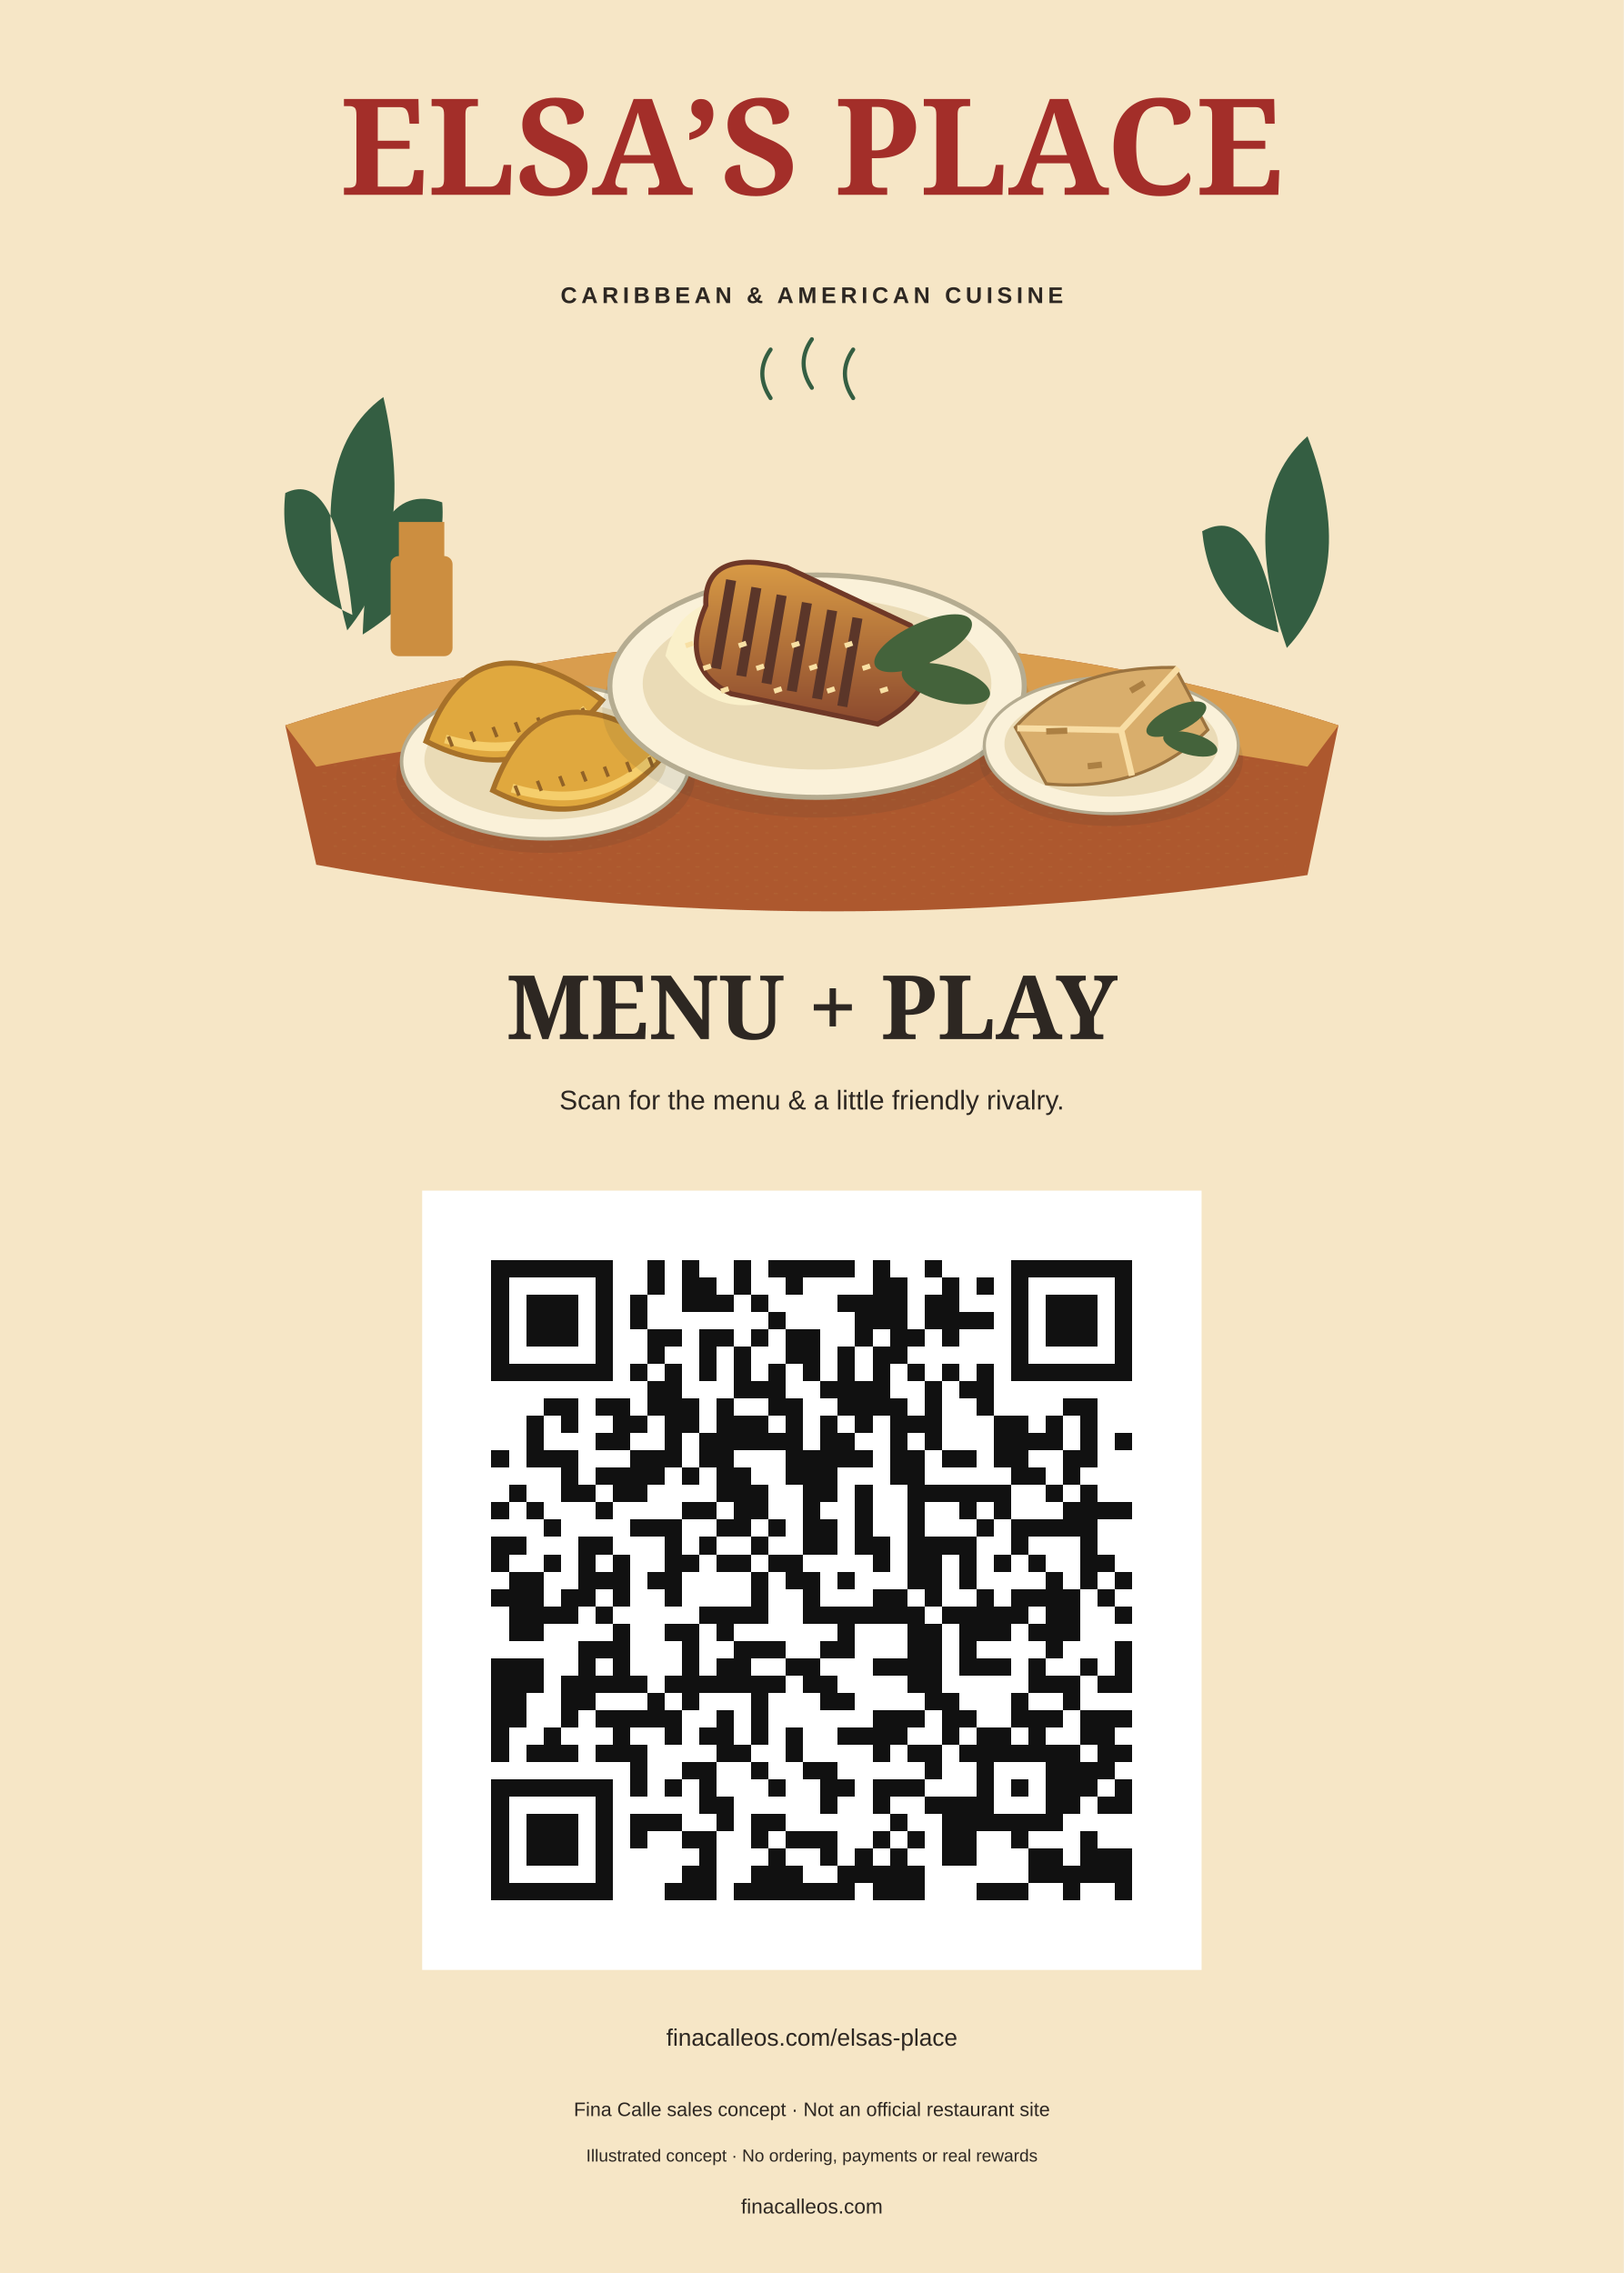
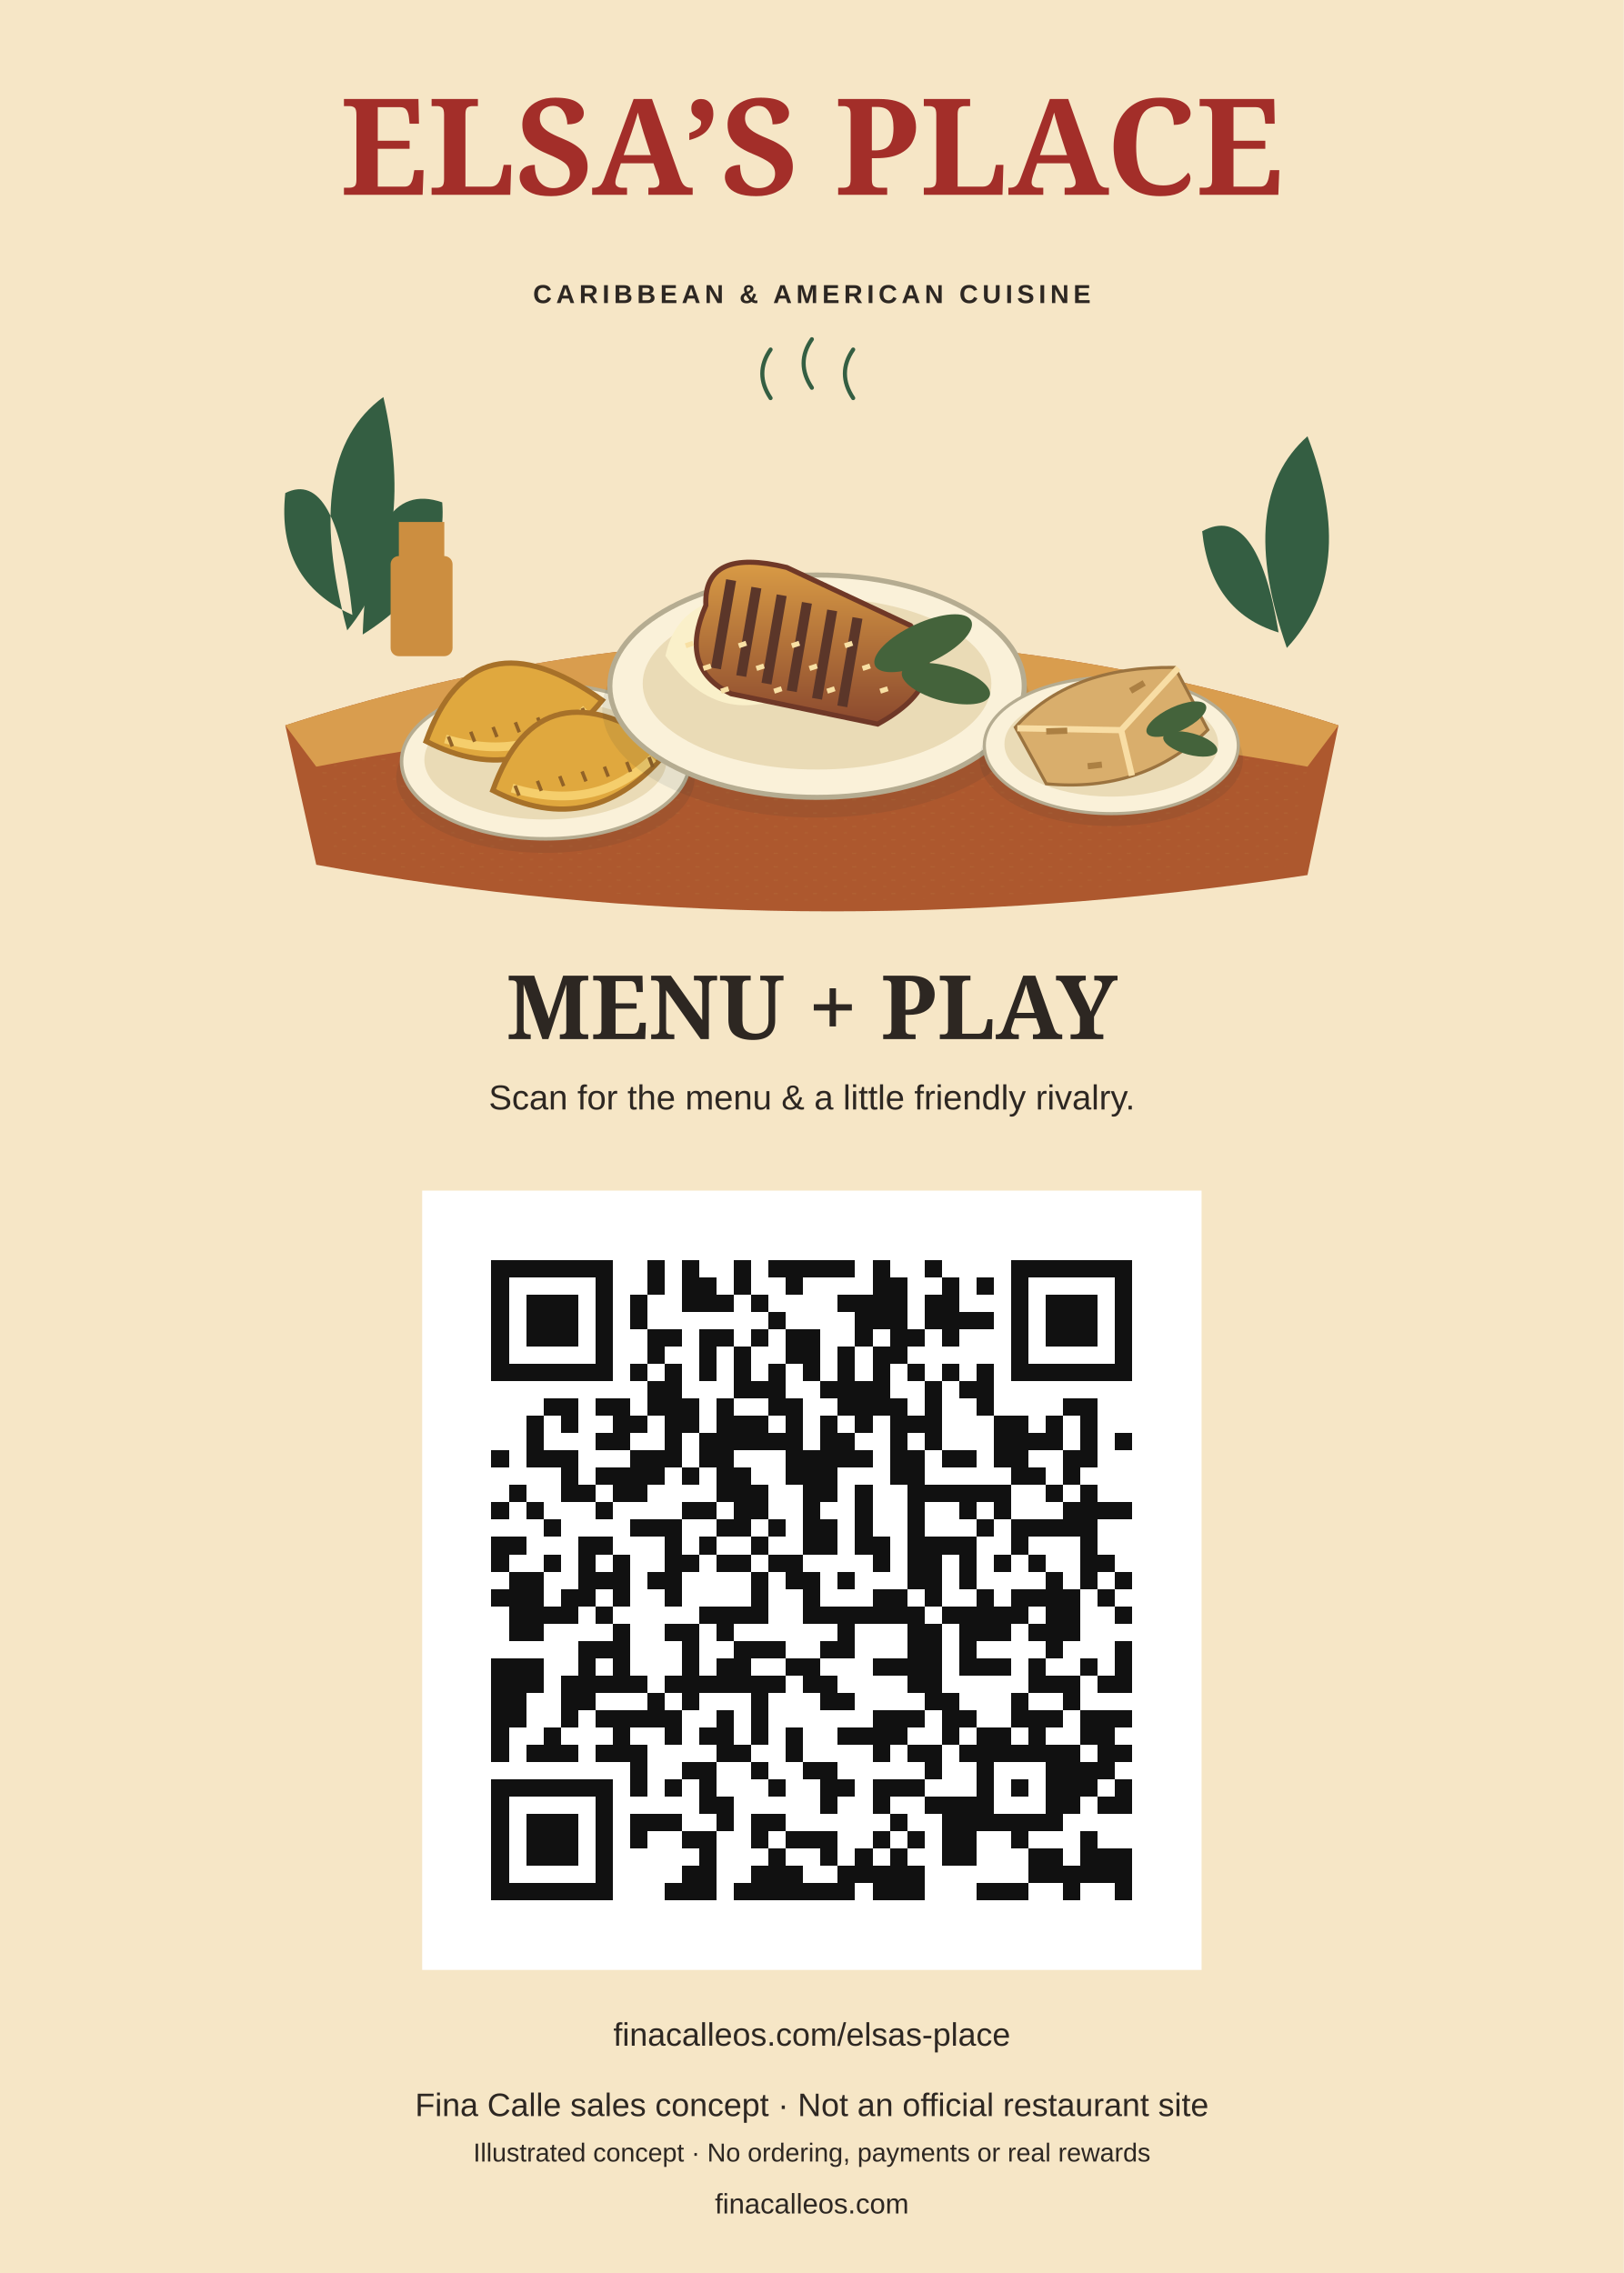
<svg xmlns="http://www.w3.org/2000/svg" width="1500" height="2100" viewBox="0 0 1500 2100">
  <rect width="1500" height="2100" fill="#f6e6c6" />
  <text x="750" y="180" text-anchor="middle" fill="#a32e29" font-family="Georgia" font-weight="900" font-size="124">ELSA’S PLACE</text>
-   <text x="750" y="280" text-anchor="middle" font-family="Arial" font-weight="700" font-size="21" letter-spacing="4" fill="#2d2722">CARIBBEAN &amp; AMERICAN CUISINE</text>
+   <text x="750" y="280" text-anchor="middle" font-family="Arial" font-weight="700" font-size="24" letter-spacing="4" fill="#2d2722">CARIBBEAN &amp; AMERICAN CUISINE</text>
  <svg x="60" y="260" width="1380" height="620" viewBox="0 0 1100 650">
    <defs>
      <pattern id="grain" width="19" height="13" patternUnits="userSpaceOnUse">
        <path d="M0 8h4M11 1h3" stroke="#bd934f" stroke-opacity=".17" />
      </pattern>
    </defs>
    <path d="M40 430Q550 265 1060 430L1030 575Q530 650 70 565Z" fill="#ad582e" />
    <path d="M40 430Q550 265 1060 430L1030 470Q530 380 70 470Z" fill="#d99d4e" />
    <path d="M70 470Q550 385 1030 470L1015 565Q500 640 85 555Z" fill="url(#grain)" />
    <g fill="#345e42">
      <path d="M100 338Q55 170 135 112Q168 255 100 338M105 323Q90 180 40 205Q31 290 105 323M1010 355Q960 212 1030 150Q1080 280 1010 355" />
      <path d="M115 342Q120 189 192 214Q198 290 115 342M1002 340Q981 213 928 242Q936 320 1002 340" />
    </g>
    <g fill="#cc8e40">
      <rect x="142" y="266" width="60" height="97" rx="8" />
      <path d="M150 268v-35h44v35" />
    </g>
    <svg x="122" y="290" width="340" height="289" viewBox="0 0 200 170">
      <defs>
        <linearGradient id="b" x2="0" y2="1">
          <stop stop-color="#f8e5b7" />
          <stop offset="1" stop-color="#c78a45" />
        </linearGradient>
        <linearGradient id="s" x2="0" y2="1">
          <stop stop-color="#d99b45" />
          <stop offset="1" stop-color="#8b492e" />
        </linearGradient>
      </defs>
      <ellipse cx="100" cy="112" rx="85" ry="43" fill="#162b3215" />
      <ellipse cx="100" cy="103" rx="82" ry="44" fill="#faf1d9" stroke="#b5ac91" stroke-width="2" />
      <ellipse cx="100" cy="102" rx="69" ry="34" fill="#eadbb6" />
      <g transform="translate(-20 -13) rotate(-12 100 85)">
        <path d="M49 94Q91 26 152 92Q99 135 49 94Z" fill="#e0a83e" stroke="#a77129" stroke-width="3" />
        <path d="M60 95Q104 119 142 95" stroke="#f5ce6c" fill="none" stroke-width="5" />
        <path d="M62 94l1 6" stroke="#916227" stroke-width="2" />
        <path d="M75 94l1 6" stroke="#916227" stroke-width="2" />
        <path d="M88 94l1 6" stroke="#916227" stroke-width="2" />
        <path d="M101 94l1 6" stroke="#916227" stroke-width="2" />
        <path d="M114 94l1 6" stroke="#916227" stroke-width="2" />
        <path d="M127 94l1 6" stroke="#916227" stroke-width="2" />
        <path d="M140 94l1 6" stroke="#916227" stroke-width="2" />
      </g>
      <g transform="translate(18 15) rotate(-12 100 85)">
        <path d="M49 94Q91 26 152 92Q99 135 49 94Z" fill="#e0a83e" stroke="#a77129" stroke-width="3" />
        <path d="M60 95Q104 119 142 95" stroke="#f5ce6c" fill="none" stroke-width="5" />
        <path d="M62 94l1 6" stroke="#916227" stroke-width="2" />
        <path d="M75 94l1 6" stroke="#916227" stroke-width="2" />
        <path d="M88 94l1 6" stroke="#916227" stroke-width="2" />
        <path d="M101 94l1 6" stroke="#916227" stroke-width="2" />
        <path d="M114 94l1 6" stroke="#916227" stroke-width="2" />
        <path d="M127 94l1 6" stroke="#916227" stroke-width="2" />
        <path d="M140 94l1 6" stroke="#916227" stroke-width="2" />
      </g>
    </svg>
    <svg x="310" y="140" width="490" height="416" viewBox="0 0 200 170">
      <defs>
        <linearGradient id="b" x2="0" y2="1">
          <stop stop-color="#f8e5b7" />
          <stop offset="1" stop-color="#c78a45" />
        </linearGradient>
        <linearGradient id="s" x2="0" y2="1">
          <stop stop-color="#d99b45" />
          <stop offset="1" stop-color="#8b492e" />
        </linearGradient>
      </defs>
      <ellipse cx="100" cy="112" rx="85" ry="43" fill="#162b3215" />
      <ellipse cx="100" cy="103" rx="82" ry="44" fill="#faf1d9" stroke="#b5ac91" stroke-width="2" />
      <ellipse cx="100" cy="102" rx="69" ry="34" fill="#eadbb6" />
      <path d="M40 91Q45 67 75 67Q98 75 90 106Q60 120 40 91Z" fill="#faf0ca" />
      <path d="M56 71Q55 48 88 56L137 79Q155 101 124 118L66 106Q45 96 56 71Z" fill="url(#s)" stroke="#6f3827" stroke-width="2" />
      <path d="M66 61l-6 35" stroke="#5b3629" stroke-width="4" />
      <path d="M76 64l-6 35" stroke="#5b3629" stroke-width="4" />
      <path d="M86 67l-6 35" stroke="#5b3629" stroke-width="4" />
      <path d="M96 70l-6 35" stroke="#5b3629" stroke-width="4" />
      <path d="M106 73l-6 35" stroke="#5b3629" stroke-width="4" />
      <path d="M116 76l-6 35" stroke="#5b3629" stroke-width="4" />
      <path d="M48 87l3 -1" stroke="#f8e0a4" stroke-width="2" />
      <path d="M55 96l3 -1" stroke="#f8e0a4" stroke-width="2" />
      <path d="M62 105l3 -1" stroke="#f8e0a4" stroke-width="2" />
      <path d="M69 87l3 -1" stroke="#f8e0a4" stroke-width="2" />
      <path d="M76 96l3 -1" stroke="#f8e0a4" stroke-width="2" />
      <path d="M83 105l3 -1" stroke="#f8e0a4" stroke-width="2" />
      <path d="M90 87l3 -1" stroke="#f8e0a4" stroke-width="2" />
      <path d="M97 96l3 -1" stroke="#f8e0a4" stroke-width="2" />
      <path d="M104 105l3 -1" stroke="#f8e0a4" stroke-width="2" />
      <path d="M111 87l3 -1" stroke="#f8e0a4" stroke-width="2" />
      <path d="M118 96l3 -1" stroke="#f8e0a4" stroke-width="2" />
      <path d="M125 105l3 -1" stroke="#f8e0a4" stroke-width="2" />
      <path d="M132 87l3 -1" stroke="#f8e0a4" stroke-width="2" />
      <path d="M139 96l3 -1" stroke="#f8e0a4" stroke-width="2" />
      <g fill="#44633b">
        <ellipse cx="142" cy="86" rx="21" ry="8" transform="rotate(-25 142 86)" />
        <ellipse cx="151" cy="102" rx="18" ry="7" transform="rotate(15 151 102)" />
      </g>
    </svg>
    <svg x="690" y="295" width="300" height="255" viewBox="0 0 200 170">
      <defs>
        <linearGradient id="b" x2="0" y2="1">
          <stop stop-color="#f8e5b7" />
          <stop offset="1" stop-color="#c78a45" />
        </linearGradient>
        <linearGradient id="s" x2="0" y2="1">
          <stop stop-color="#d99b45" />
          <stop offset="1" stop-color="#8b492e" />
        </linearGradient>
      </defs>
      <ellipse cx="100" cy="112" rx="85" ry="43" fill="#162b3215" />
      <ellipse cx="100" cy="103" rx="82" ry="44" fill="#faf1d9" stroke="#b5ac91" stroke-width="2" />
      <ellipse cx="100" cy="102" rx="69" ry="34" fill="#eadbb6" />
      <g transform="rotate(-19 100 90)">
        <path d="M41 71Q87 45 151 68L158 113Q105 138 48 112Z" fill="#d9ae6c" stroke="#9b733f" stroke-width="2" />
        <path d="M42 72l63 23l48 -26M105 95l-3 30" fill="none" stroke="#f8dda4" stroke-width="4" />
        <path d="M59 80l13 4M77 110l9 2M119 73l10 -2M131 108l8 -1" stroke="#ac8043" stroke-width="4" />
      </g>
      <g fill="#44633b">
        <ellipse cx="142" cy="86" rx="21" ry="8" transform="rotate(-25 142 86)" />
        <ellipse cx="151" cy="102" rx="18" ry="7" transform="rotate(15 151 102)" />
      </g>
    </svg>
    <g stroke="#345e42" fill="none" stroke-width="4" stroke-linecap="round">
      <path d="M510 113q-16 -24 0 -47M550 103q-16 -24 0 -47M590 113q-16 -24 0 -47" />
    </g>
  </svg>
  <text x="750" y="960" font-family="Georgia" font-size="82" font-weight="900" text-anchor="middle" fill="#2d2722">MENU + PLAY</text>
-   <text x="750" y="1025" font-family="Arial" font-size="25" text-anchor="middle" fill="#2d2722">Scan for the menu &amp; a little friendly rivalry.</text>
+   <text x="750" y="1025" font-family="Arial" font-size="32" text-anchor="middle" fill="#2d2722">Scan for the menu &amp; a little friendly rivalry.</text>
  <rect x="390" y="1100" width="720" height="720" fill="white" />
  <g fill="#111111" shape-rendering="crispEdges">
    <rect x="454" y="1164" width="16" height="16" />
    <rect x="470" y="1164" width="16" height="16" />
    <rect x="486" y="1164" width="16" height="16" />
    <rect x="502" y="1164" width="16" height="16" />
    <rect x="518" y="1164" width="16" height="16" />
    <rect x="534" y="1164" width="16" height="16" />
    <rect x="550" y="1164" width="16" height="16" />
    <rect x="598" y="1164" width="16" height="16" />
    <rect x="630" y="1164" width="16" height="16" />
    <rect x="678" y="1164" width="16" height="16" />
    <rect x="710" y="1164" width="16" height="16" />
    <rect x="726" y="1164" width="16" height="16" />
    <rect x="742" y="1164" width="16" height="16" />
    <rect x="758" y="1164" width="16" height="16" />
    <rect x="774" y="1164" width="16" height="16" />
    <rect x="806" y="1164" width="16" height="16" />
    <rect x="854" y="1164" width="16" height="16" />
    <rect x="934" y="1164" width="16" height="16" />
    <rect x="950" y="1164" width="16" height="16" />
    <rect x="966" y="1164" width="16" height="16" />
    <rect x="982" y="1164" width="16" height="16" />
    <rect x="998" y="1164" width="16" height="16" />
    <rect x="1014" y="1164" width="16" height="16" />
    <rect x="1030" y="1164" width="16" height="16" />
    <rect x="454" y="1180" width="16" height="16" />
    <rect x="550" y="1180" width="16" height="16" />
    <rect x="598" y="1180" width="16" height="16" />
    <rect x="630" y="1180" width="16" height="16" />
    <rect x="646" y="1180" width="16" height="16" />
    <rect x="678" y="1180" width="16" height="16" />
    <rect x="726" y="1180" width="16" height="16" />
    <rect x="806" y="1180" width="16" height="16" />
    <rect x="822" y="1180" width="16" height="16" />
    <rect x="870" y="1180" width="16" height="16" />
    <rect x="902" y="1180" width="16" height="16" />
    <rect x="934" y="1180" width="16" height="16" />
    <rect x="1030" y="1180" width="16" height="16" />
    <rect x="454" y="1196" width="16" height="16" />
    <rect x="486" y="1196" width="16" height="16" />
    <rect x="502" y="1196" width="16" height="16" />
    <rect x="518" y="1196" width="16" height="16" />
    <rect x="550" y="1196" width="16" height="16" />
    <rect x="582" y="1196" width="16" height="16" />
    <rect x="630" y="1196" width="16" height="16" />
    <rect x="646" y="1196" width="16" height="16" />
    <rect x="662" y="1196" width="16" height="16" />
    <rect x="694" y="1196" width="16" height="16" />
    <rect x="774" y="1196" width="16" height="16" />
    <rect x="790" y="1196" width="16" height="16" />
    <rect x="806" y="1196" width="16" height="16" />
    <rect x="822" y="1196" width="16" height="16" />
    <rect x="854" y="1196" width="16" height="16" />
    <rect x="870" y="1196" width="16" height="16" />
    <rect x="934" y="1196" width="16" height="16" />
    <rect x="966" y="1196" width="16" height="16" />
    <rect x="982" y="1196" width="16" height="16" />
    <rect x="998" y="1196" width="16" height="16" />
    <rect x="1030" y="1196" width="16" height="16" />
    <rect x="454" y="1212" width="16" height="16" />
    <rect x="486" y="1212" width="16" height="16" />
    <rect x="502" y="1212" width="16" height="16" />
    <rect x="518" y="1212" width="16" height="16" />
    <rect x="550" y="1212" width="16" height="16" />
    <rect x="582" y="1212" width="16" height="16" />
    <rect x="710" y="1212" width="16" height="16" />
    <rect x="790" y="1212" width="16" height="16" />
    <rect x="806" y="1212" width="16" height="16" />
    <rect x="822" y="1212" width="16" height="16" />
    <rect x="854" y="1212" width="16" height="16" />
    <rect x="870" y="1212" width="16" height="16" />
    <rect x="886" y="1212" width="16" height="16" />
    <rect x="902" y="1212" width="16" height="16" />
    <rect x="934" y="1212" width="16" height="16" />
    <rect x="966" y="1212" width="16" height="16" />
    <rect x="982" y="1212" width="16" height="16" />
    <rect x="998" y="1212" width="16" height="16" />
    <rect x="1030" y="1212" width="16" height="16" />
    <rect x="454" y="1228" width="16" height="16" />
    <rect x="486" y="1228" width="16" height="16" />
    <rect x="502" y="1228" width="16" height="16" />
    <rect x="518" y="1228" width="16" height="16" />
    <rect x="550" y="1228" width="16" height="16" />
    <rect x="598" y="1228" width="16" height="16" />
    <rect x="614" y="1228" width="16" height="16" />
    <rect x="646" y="1228" width="16" height="16" />
    <rect x="662" y="1228" width="16" height="16" />
    <rect x="694" y="1228" width="16" height="16" />
    <rect x="726" y="1228" width="16" height="16" />
    <rect x="742" y="1228" width="16" height="16" />
    <rect x="790" y="1228" width="16" height="16" />
    <rect x="822" y="1228" width="16" height="16" />
    <rect x="838" y="1228" width="16" height="16" />
    <rect x="870" y="1228" width="16" height="16" />
    <rect x="934" y="1228" width="16" height="16" />
    <rect x="966" y="1228" width="16" height="16" />
    <rect x="982" y="1228" width="16" height="16" />
    <rect x="998" y="1228" width="16" height="16" />
    <rect x="1030" y="1228" width="16" height="16" />
    <rect x="454" y="1244" width="16" height="16" />
    <rect x="550" y="1244" width="16" height="16" />
    <rect x="598" y="1244" width="16" height="16" />
    <rect x="646" y="1244" width="16" height="16" />
    <rect x="678" y="1244" width="16" height="16" />
    <rect x="726" y="1244" width="16" height="16" />
    <rect x="742" y="1244" width="16" height="16" />
    <rect x="774" y="1244" width="16" height="16" />
    <rect x="806" y="1244" width="16" height="16" />
    <rect x="822" y="1244" width="16" height="16" />
    <rect x="934" y="1244" width="16" height="16" />
    <rect x="1030" y="1244" width="16" height="16" />
    <rect x="454" y="1260" width="16" height="16" />
    <rect x="470" y="1260" width="16" height="16" />
    <rect x="486" y="1260" width="16" height="16" />
    <rect x="502" y="1260" width="16" height="16" />
    <rect x="518" y="1260" width="16" height="16" />
    <rect x="534" y="1260" width="16" height="16" />
    <rect x="550" y="1260" width="16" height="16" />
    <rect x="582" y="1260" width="16" height="16" />
    <rect x="614" y="1260" width="16" height="16" />
    <rect x="646" y="1260" width="16" height="16" />
    <rect x="678" y="1260" width="16" height="16" />
    <rect x="710" y="1260" width="16" height="16" />
    <rect x="742" y="1260" width="16" height="16" />
    <rect x="774" y="1260" width="16" height="16" />
    <rect x="806" y="1260" width="16" height="16" />
    <rect x="838" y="1260" width="16" height="16" />
    <rect x="870" y="1260" width="16" height="16" />
    <rect x="902" y="1260" width="16" height="16" />
    <rect x="934" y="1260" width="16" height="16" />
    <rect x="950" y="1260" width="16" height="16" />
    <rect x="966" y="1260" width="16" height="16" />
    <rect x="982" y="1260" width="16" height="16" />
    <rect x="998" y="1260" width="16" height="16" />
    <rect x="1014" y="1260" width="16" height="16" />
    <rect x="1030" y="1260" width="16" height="16" />
    <rect x="598" y="1276" width="16" height="16" />
    <rect x="614" y="1276" width="16" height="16" />
    <rect x="678" y="1276" width="16" height="16" />
    <rect x="694" y="1276" width="16" height="16" />
    <rect x="710" y="1276" width="16" height="16" />
    <rect x="758" y="1276" width="16" height="16" />
    <rect x="774" y="1276" width="16" height="16" />
    <rect x="790" y="1276" width="16" height="16" />
    <rect x="806" y="1276" width="16" height="16" />
    <rect x="854" y="1276" width="16" height="16" />
    <rect x="886" y="1276" width="16" height="16" />
    <rect x="902" y="1276" width="16" height="16" />
    <rect x="502" y="1292" width="16" height="16" />
    <rect x="518" y="1292" width="16" height="16" />
    <rect x="550" y="1292" width="16" height="16" />
    <rect x="566" y="1292" width="16" height="16" />
    <rect x="598" y="1292" width="16" height="16" />
    <rect x="614" y="1292" width="16" height="16" />
    <rect x="630" y="1292" width="16" height="16" />
    <rect x="662" y="1292" width="16" height="16" />
    <rect x="710" y="1292" width="16" height="16" />
    <rect x="726" y="1292" width="16" height="16" />
    <rect x="774" y="1292" width="16" height="16" />
    <rect x="790" y="1292" width="16" height="16" />
    <rect x="806" y="1292" width="16" height="16" />
    <rect x="822" y="1292" width="16" height="16" />
    <rect x="854" y="1292" width="16" height="16" />
    <rect x="902" y="1292" width="16" height="16" />
    <rect x="982" y="1292" width="16" height="16" />
    <rect x="998" y="1292" width="16" height="16" />
    <rect x="486" y="1308" width="16" height="16" />
    <rect x="518" y="1308" width="16" height="16" />
    <rect x="566" y="1308" width="16" height="16" />
    <rect x="582" y="1308" width="16" height="16" />
    <rect x="614" y="1308" width="16" height="16" />
    <rect x="630" y="1308" width="16" height="16" />
    <rect x="662" y="1308" width="16" height="16" />
    <rect x="678" y="1308" width="16" height="16" />
    <rect x="694" y="1308" width="16" height="16" />
    <rect x="726" y="1308" width="16" height="16" />
    <rect x="758" y="1308" width="16" height="16" />
    <rect x="790" y="1308" width="16" height="16" />
    <rect x="822" y="1308" width="16" height="16" />
    <rect x="838" y="1308" width="16" height="16" />
    <rect x="854" y="1308" width="16" height="16" />
    <rect x="918" y="1308" width="16" height="16" />
    <rect x="934" y="1308" width="16" height="16" />
    <rect x="966" y="1308" width="16" height="16" />
    <rect x="998" y="1308" width="16" height="16" />
    <rect x="486" y="1324" width="16" height="16" />
    <rect x="550" y="1324" width="16" height="16" />
    <rect x="566" y="1324" width="16" height="16" />
    <rect x="614" y="1324" width="16" height="16" />
    <rect x="646" y="1324" width="16" height="16" />
    <rect x="662" y="1324" width="16" height="16" />
    <rect x="678" y="1324" width="16" height="16" />
    <rect x="694" y="1324" width="16" height="16" />
    <rect x="710" y="1324" width="16" height="16" />
    <rect x="726" y="1324" width="16" height="16" />
    <rect x="758" y="1324" width="16" height="16" />
    <rect x="774" y="1324" width="16" height="16" />
    <rect x="822" y="1324" width="16" height="16" />
    <rect x="854" y="1324" width="16" height="16" />
    <rect x="918" y="1324" width="16" height="16" />
    <rect x="934" y="1324" width="16" height="16" />
    <rect x="950" y="1324" width="16" height="16" />
    <rect x="966" y="1324" width="16" height="16" />
    <rect x="998" y="1324" width="16" height="16" />
    <rect x="1030" y="1324" width="16" height="16" />
    <rect x="454" y="1340" width="16" height="16" />
    <rect x="486" y="1340" width="16" height="16" />
    <rect x="502" y="1340" width="16" height="16" />
    <rect x="518" y="1340" width="16" height="16" />
    <rect x="582" y="1340" width="16" height="16" />
    <rect x="598" y="1340" width="16" height="16" />
    <rect x="614" y="1340" width="16" height="16" />
    <rect x="646" y="1340" width="16" height="16" />
    <rect x="662" y="1340" width="16" height="16" />
    <rect x="726" y="1340" width="16" height="16" />
    <rect x="742" y="1340" width="16" height="16" />
    <rect x="758" y="1340" width="16" height="16" />
    <rect x="774" y="1340" width="16" height="16" />
    <rect x="790" y="1340" width="16" height="16" />
    <rect x="822" y="1340" width="16" height="16" />
    <rect x="838" y="1340" width="16" height="16" />
    <rect x="870" y="1340" width="16" height="16" />
    <rect x="886" y="1340" width="16" height="16" />
    <rect x="918" y="1340" width="16" height="16" />
    <rect x="934" y="1340" width="16" height="16" />
    <rect x="982" y="1340" width="16" height="16" />
    <rect x="998" y="1340" width="16" height="16" />
    <rect x="518" y="1356" width="16" height="16" />
    <rect x="550" y="1356" width="16" height="16" />
    <rect x="566" y="1356" width="16" height="16" />
    <rect x="582" y="1356" width="16" height="16" />
    <rect x="598" y="1356" width="16" height="16" />
    <rect x="630" y="1356" width="16" height="16" />
    <rect x="662" y="1356" width="16" height="16" />
    <rect x="678" y="1356" width="16" height="16" />
    <rect x="726" y="1356" width="16" height="16" />
    <rect x="742" y="1356" width="16" height="16" />
    <rect x="758" y="1356" width="16" height="16" />
    <rect x="822" y="1356" width="16" height="16" />
    <rect x="838" y="1356" width="16" height="16" />
    <rect x="934" y="1356" width="16" height="16" />
    <rect x="950" y="1356" width="16" height="16" />
    <rect x="982" y="1356" width="16" height="16" />
    <rect x="470" y="1372" width="16" height="16" />
    <rect x="518" y="1372" width="16" height="16" />
    <rect x="534" y="1372" width="16" height="16" />
    <rect x="566" y="1372" width="16" height="16" />
    <rect x="582" y="1372" width="16" height="16" />
    <rect x="662" y="1372" width="16" height="16" />
    <rect x="678" y="1372" width="16" height="16" />
    <rect x="694" y="1372" width="16" height="16" />
    <rect x="742" y="1372" width="16" height="16" />
    <rect x="758" y="1372" width="16" height="16" />
    <rect x="790" y="1372" width="16" height="16" />
    <rect x="838" y="1372" width="16" height="16" />
    <rect x="854" y="1372" width="16" height="16" />
    <rect x="870" y="1372" width="16" height="16" />
    <rect x="886" y="1372" width="16" height="16" />
    <rect x="902" y="1372" width="16" height="16" />
    <rect x="918" y="1372" width="16" height="16" />
    <rect x="966" y="1372" width="16" height="16" />
    <rect x="998" y="1372" width="16" height="16" />
    <rect x="454" y="1388" width="16" height="16" />
    <rect x="486" y="1388" width="16" height="16" />
    <rect x="550" y="1388" width="16" height="16" />
    <rect x="630" y="1388" width="16" height="16" />
    <rect x="646" y="1388" width="16" height="16" />
    <rect x="678" y="1388" width="16" height="16" />
    <rect x="694" y="1388" width="16" height="16" />
    <rect x="742" y="1388" width="16" height="16" />
    <rect x="790" y="1388" width="16" height="16" />
    <rect x="838" y="1388" width="16" height="16" />
    <rect x="886" y="1388" width="16" height="16" />
    <rect x="918" y="1388" width="16" height="16" />
    <rect x="982" y="1388" width="16" height="16" />
    <rect x="998" y="1388" width="16" height="16" />
    <rect x="1014" y="1388" width="16" height="16" />
    <rect x="1030" y="1388" width="16" height="16" />
    <rect x="502" y="1404" width="16" height="16" />
    <rect x="582" y="1404" width="16" height="16" />
    <rect x="598" y="1404" width="16" height="16" />
    <rect x="614" y="1404" width="16" height="16" />
    <rect x="662" y="1404" width="16" height="16" />
    <rect x="678" y="1404" width="16" height="16" />
    <rect x="710" y="1404" width="16" height="16" />
    <rect x="742" y="1404" width="16" height="16" />
    <rect x="758" y="1404" width="16" height="16" />
    <rect x="790" y="1404" width="16" height="16" />
    <rect x="838" y="1404" width="16" height="16" />
    <rect x="902" y="1404" width="16" height="16" />
    <rect x="934" y="1404" width="16" height="16" />
    <rect x="950" y="1404" width="16" height="16" />
    <rect x="966" y="1404" width="16" height="16" />
    <rect x="982" y="1404" width="16" height="16" />
    <rect x="998" y="1404" width="16" height="16" />
    <rect x="454" y="1420" width="16" height="16" />
    <rect x="470" y="1420" width="16" height="16" />
    <rect x="534" y="1420" width="16" height="16" />
    <rect x="550" y="1420" width="16" height="16" />
    <rect x="614" y="1420" width="16" height="16" />
    <rect x="646" y="1420" width="16" height="16" />
    <rect x="694" y="1420" width="16" height="16" />
    <rect x="742" y="1420" width="16" height="16" />
    <rect x="758" y="1420" width="16" height="16" />
    <rect x="790" y="1420" width="16" height="16" />
    <rect x="806" y="1420" width="16" height="16" />
    <rect x="838" y="1420" width="16" height="16" />
    <rect x="854" y="1420" width="16" height="16" />
    <rect x="870" y="1420" width="16" height="16" />
    <rect x="886" y="1420" width="16" height="16" />
    <rect x="934" y="1420" width="16" height="16" />
    <rect x="998" y="1420" width="16" height="16" />
    <rect x="454" y="1436" width="16" height="16" />
    <rect x="502" y="1436" width="16" height="16" />
    <rect x="534" y="1436" width="16" height="16" />
    <rect x="566" y="1436" width="16" height="16" />
    <rect x="614" y="1436" width="16" height="16" />
    <rect x="630" y="1436" width="16" height="16" />
    <rect x="662" y="1436" width="16" height="16" />
    <rect x="678" y="1436" width="16" height="16" />
    <rect x="710" y="1436" width="16" height="16" />
    <rect x="726" y="1436" width="16" height="16" />
    <rect x="806" y="1436" width="16" height="16" />
    <rect x="838" y="1436" width="16" height="16" />
    <rect x="854" y="1436" width="16" height="16" />
    <rect x="886" y="1436" width="16" height="16" />
    <rect x="918" y="1436" width="16" height="16" />
    <rect x="950" y="1436" width="16" height="16" />
    <rect x="998" y="1436" width="16" height="16" />
    <rect x="1014" y="1436" width="16" height="16" />
    <rect x="470" y="1452" width="16" height="16" />
    <rect x="486" y="1452" width="16" height="16" />
    <rect x="534" y="1452" width="16" height="16" />
    <rect x="550" y="1452" width="16" height="16" />
    <rect x="566" y="1452" width="16" height="16" />
    <rect x="598" y="1452" width="16" height="16" />
    <rect x="614" y="1452" width="16" height="16" />
    <rect x="694" y="1452" width="16" height="16" />
    <rect x="726" y="1452" width="16" height="16" />
    <rect x="742" y="1452" width="16" height="16" />
    <rect x="774" y="1452" width="16" height="16" />
    <rect x="838" y="1452" width="16" height="16" />
    <rect x="854" y="1452" width="16" height="16" />
    <rect x="886" y="1452" width="16" height="16" />
    <rect x="966" y="1452" width="16" height="16" />
    <rect x="998" y="1452" width="16" height="16" />
    <rect x="1030" y="1452" width="16" height="16" />
    <rect x="454" y="1468" width="16" height="16" />
    <rect x="470" y="1468" width="16" height="16" />
    <rect x="486" y="1468" width="16" height="16" />
    <rect x="518" y="1468" width="16" height="16" />
    <rect x="534" y="1468" width="16" height="16" />
    <rect x="566" y="1468" width="16" height="16" />
    <rect x="614" y="1468" width="16" height="16" />
    <rect x="694" y="1468" width="16" height="16" />
    <rect x="742" y="1468" width="16" height="16" />
    <rect x="806" y="1468" width="16" height="16" />
    <rect x="822" y="1468" width="16" height="16" />
    <rect x="854" y="1468" width="16" height="16" />
    <rect x="902" y="1468" width="16" height="16" />
    <rect x="934" y="1468" width="16" height="16" />
    <rect x="950" y="1468" width="16" height="16" />
    <rect x="966" y="1468" width="16" height="16" />
    <rect x="982" y="1468" width="16" height="16" />
    <rect x="1014" y="1468" width="16" height="16" />
    <rect x="470" y="1484" width="16" height="16" />
    <rect x="486" y="1484" width="16" height="16" />
    <rect x="502" y="1484" width="16" height="16" />
    <rect x="518" y="1484" width="16" height="16" />
    <rect x="550" y="1484" width="16" height="16" />
    <rect x="646" y="1484" width="16" height="16" />
    <rect x="662" y="1484" width="16" height="16" />
    <rect x="678" y="1484" width="16" height="16" />
    <rect x="694" y="1484" width="16" height="16" />
    <rect x="742" y="1484" width="16" height="16" />
    <rect x="758" y="1484" width="16" height="16" />
    <rect x="774" y="1484" width="16" height="16" />
    <rect x="790" y="1484" width="16" height="16" />
    <rect x="806" y="1484" width="16" height="16" />
    <rect x="822" y="1484" width="16" height="16" />
    <rect x="838" y="1484" width="16" height="16" />
    <rect x="870" y="1484" width="16" height="16" />
    <rect x="886" y="1484" width="16" height="16" />
    <rect x="902" y="1484" width="16" height="16" />
    <rect x="918" y="1484" width="16" height="16" />
    <rect x="934" y="1484" width="16" height="16" />
    <rect x="966" y="1484" width="16" height="16" />
    <rect x="982" y="1484" width="16" height="16" />
    <rect x="1030" y="1484" width="16" height="16" />
    <rect x="470" y="1500" width="16" height="16" />
    <rect x="486" y="1500" width="16" height="16" />
    <rect x="566" y="1500" width="16" height="16" />
    <rect x="614" y="1500" width="16" height="16" />
    <rect x="630" y="1500" width="16" height="16" />
    <rect x="662" y="1500" width="16" height="16" />
    <rect x="774" y="1500" width="16" height="16" />
    <rect x="838" y="1500" width="16" height="16" />
    <rect x="854" y="1500" width="16" height="16" />
    <rect x="886" y="1500" width="16" height="16" />
    <rect x="902" y="1500" width="16" height="16" />
    <rect x="918" y="1500" width="16" height="16" />
    <rect x="950" y="1500" width="16" height="16" />
    <rect x="966" y="1500" width="16" height="16" />
    <rect x="982" y="1500" width="16" height="16" />
    <rect x="534" y="1516" width="16" height="16" />
    <rect x="550" y="1516" width="16" height="16" />
    <rect x="566" y="1516" width="16" height="16" />
    <rect x="630" y="1516" width="16" height="16" />
    <rect x="678" y="1516" width="16" height="16" />
    <rect x="694" y="1516" width="16" height="16" />
    <rect x="710" y="1516" width="16" height="16" />
    <rect x="758" y="1516" width="16" height="16" />
    <rect x="774" y="1516" width="16" height="16" />
    <rect x="838" y="1516" width="16" height="16" />
    <rect x="854" y="1516" width="16" height="16" />
    <rect x="886" y="1516" width="16" height="16" />
    <rect x="966" y="1516" width="16" height="16" />
    <rect x="1030" y="1516" width="16" height="16" />
    <rect x="454" y="1532" width="16" height="16" />
    <rect x="470" y="1532" width="16" height="16" />
    <rect x="486" y="1532" width="16" height="16" />
    <rect x="534" y="1532" width="16" height="16" />
    <rect x="566" y="1532" width="16" height="16" />
    <rect x="630" y="1532" width="16" height="16" />
    <rect x="662" y="1532" width="16" height="16" />
    <rect x="678" y="1532" width="16" height="16" />
    <rect x="726" y="1532" width="16" height="16" />
    <rect x="742" y="1532" width="16" height="16" />
    <rect x="806" y="1532" width="16" height="16" />
    <rect x="822" y="1532" width="16" height="16" />
    <rect x="838" y="1532" width="16" height="16" />
    <rect x="854" y="1532" width="16" height="16" />
    <rect x="886" y="1532" width="16" height="16" />
    <rect x="902" y="1532" width="16" height="16" />
    <rect x="918" y="1532" width="16" height="16" />
    <rect x="950" y="1532" width="16" height="16" />
    <rect x="998" y="1532" width="16" height="16" />
    <rect x="1030" y="1532" width="16" height="16" />
    <rect x="454" y="1548" width="16" height="16" />
    <rect x="470" y="1548" width="16" height="16" />
    <rect x="486" y="1548" width="16" height="16" />
    <rect x="518" y="1548" width="16" height="16" />
    <rect x="534" y="1548" width="16" height="16" />
    <rect x="550" y="1548" width="16" height="16" />
    <rect x="566" y="1548" width="16" height="16" />
    <rect x="582" y="1548" width="16" height="16" />
    <rect x="614" y="1548" width="16" height="16" />
    <rect x="630" y="1548" width="16" height="16" />
    <rect x="646" y="1548" width="16" height="16" />
    <rect x="662" y="1548" width="16" height="16" />
    <rect x="678" y="1548" width="16" height="16" />
    <rect x="694" y="1548" width="16" height="16" />
    <rect x="710" y="1548" width="16" height="16" />
    <rect x="742" y="1548" width="16" height="16" />
    <rect x="758" y="1548" width="16" height="16" />
    <rect x="838" y="1548" width="16" height="16" />
    <rect x="854" y="1548" width="16" height="16" />
    <rect x="950" y="1548" width="16" height="16" />
    <rect x="966" y="1548" width="16" height="16" />
    <rect x="982" y="1548" width="16" height="16" />
    <rect x="1014" y="1548" width="16" height="16" />
    <rect x="1030" y="1548" width="16" height="16" />
    <rect x="454" y="1564" width="16" height="16" />
    <rect x="470" y="1564" width="16" height="16" />
    <rect x="518" y="1564" width="16" height="16" />
    <rect x="534" y="1564" width="16" height="16" />
    <rect x="598" y="1564" width="16" height="16" />
    <rect x="630" y="1564" width="16" height="16" />
    <rect x="694" y="1564" width="16" height="16" />
    <rect x="758" y="1564" width="16" height="16" />
    <rect x="774" y="1564" width="16" height="16" />
    <rect x="854" y="1564" width="16" height="16" />
    <rect x="870" y="1564" width="16" height="16" />
    <rect x="934" y="1564" width="16" height="16" />
    <rect x="982" y="1564" width="16" height="16" />
    <rect x="454" y="1580" width="16" height="16" />
    <rect x="470" y="1580" width="16" height="16" />
    <rect x="518" y="1580" width="16" height="16" />
    <rect x="550" y="1580" width="16" height="16" />
    <rect x="566" y="1580" width="16" height="16" />
    <rect x="582" y="1580" width="16" height="16" />
    <rect x="598" y="1580" width="16" height="16" />
    <rect x="614" y="1580" width="16" height="16" />
    <rect x="662" y="1580" width="16" height="16" />
    <rect x="694" y="1580" width="16" height="16" />
    <rect x="806" y="1580" width="16" height="16" />
    <rect x="822" y="1580" width="16" height="16" />
    <rect x="838" y="1580" width="16" height="16" />
    <rect x="870" y="1580" width="16" height="16" />
    <rect x="886" y="1580" width="16" height="16" />
    <rect x="934" y="1580" width="16" height="16" />
    <rect x="950" y="1580" width="16" height="16" />
    <rect x="966" y="1580" width="16" height="16" />
    <rect x="998" y="1580" width="16" height="16" />
    <rect x="1014" y="1580" width="16" height="16" />
    <rect x="1030" y="1580" width="16" height="16" />
    <rect x="454" y="1596" width="16" height="16" />
    <rect x="502" y="1596" width="16" height="16" />
    <rect x="566" y="1596" width="16" height="16" />
    <rect x="614" y="1596" width="16" height="16" />
    <rect x="646" y="1596" width="16" height="16" />
    <rect x="662" y="1596" width="16" height="16" />
    <rect x="694" y="1596" width="16" height="16" />
    <rect x="726" y="1596" width="16" height="16" />
    <rect x="774" y="1596" width="16" height="16" />
    <rect x="790" y="1596" width="16" height="16" />
    <rect x="806" y="1596" width="16" height="16" />
    <rect x="822" y="1596" width="16" height="16" />
    <rect x="870" y="1596" width="16" height="16" />
    <rect x="902" y="1596" width="16" height="16" />
    <rect x="918" y="1596" width="16" height="16" />
    <rect x="950" y="1596" width="16" height="16" />
    <rect x="998" y="1596" width="16" height="16" />
    <rect x="1014" y="1596" width="16" height="16" />
    <rect x="454" y="1612" width="16" height="16" />
    <rect x="486" y="1612" width="16" height="16" />
    <rect x="502" y="1612" width="16" height="16" />
    <rect x="518" y="1612" width="16" height="16" />
    <rect x="550" y="1612" width="16" height="16" />
    <rect x="566" y="1612" width="16" height="16" />
    <rect x="582" y="1612" width="16" height="16" />
    <rect x="662" y="1612" width="16" height="16" />
    <rect x="678" y="1612" width="16" height="16" />
    <rect x="726" y="1612" width="16" height="16" />
    <rect x="806" y="1612" width="16" height="16" />
    <rect x="838" y="1612" width="16" height="16" />
    <rect x="854" y="1612" width="16" height="16" />
    <rect x="886" y="1612" width="16" height="16" />
    <rect x="902" y="1612" width="16" height="16" />
    <rect x="918" y="1612" width="16" height="16" />
    <rect x="934" y="1612" width="16" height="16" />
    <rect x="950" y="1612" width="16" height="16" />
    <rect x="966" y="1612" width="16" height="16" />
    <rect x="982" y="1612" width="16" height="16" />
    <rect x="1014" y="1612" width="16" height="16" />
    <rect x="1030" y="1612" width="16" height="16" />
    <rect x="582" y="1628" width="16" height="16" />
    <rect x="630" y="1628" width="16" height="16" />
    <rect x="646" y="1628" width="16" height="16" />
    <rect x="694" y="1628" width="16" height="16" />
    <rect x="742" y="1628" width="16" height="16" />
    <rect x="758" y="1628" width="16" height="16" />
    <rect x="854" y="1628" width="16" height="16" />
    <rect x="902" y="1628" width="16" height="16" />
    <rect x="966" y="1628" width="16" height="16" />
    <rect x="982" y="1628" width="16" height="16" />
    <rect x="998" y="1628" width="16" height="16" />
    <rect x="1014" y="1628" width="16" height="16" />
    <rect x="454" y="1644" width="16" height="16" />
    <rect x="470" y="1644" width="16" height="16" />
    <rect x="486" y="1644" width="16" height="16" />
    <rect x="502" y="1644" width="16" height="16" />
    <rect x="518" y="1644" width="16" height="16" />
    <rect x="534" y="1644" width="16" height="16" />
    <rect x="550" y="1644" width="16" height="16" />
    <rect x="582" y="1644" width="16" height="16" />
    <rect x="614" y="1644" width="16" height="16" />
    <rect x="646" y="1644" width="16" height="16" />
    <rect x="710" y="1644" width="16" height="16" />
    <rect x="758" y="1644" width="16" height="16" />
    <rect x="774" y="1644" width="16" height="16" />
    <rect x="806" y="1644" width="16" height="16" />
    <rect x="822" y="1644" width="16" height="16" />
    <rect x="838" y="1644" width="16" height="16" />
    <rect x="902" y="1644" width="16" height="16" />
    <rect x="934" y="1644" width="16" height="16" />
    <rect x="966" y="1644" width="16" height="16" />
    <rect x="982" y="1644" width="16" height="16" />
    <rect x="998" y="1644" width="16" height="16" />
    <rect x="1030" y="1644" width="16" height="16" />
    <rect x="454" y="1660" width="16" height="16" />
    <rect x="550" y="1660" width="16" height="16" />
    <rect x="646" y="1660" width="16" height="16" />
    <rect x="662" y="1660" width="16" height="16" />
    <rect x="758" y="1660" width="16" height="16" />
    <rect x="806" y="1660" width="16" height="16" />
    <rect x="854" y="1660" width="16" height="16" />
    <rect x="870" y="1660" width="16" height="16" />
    <rect x="886" y="1660" width="16" height="16" />
    <rect x="902" y="1660" width="16" height="16" />
    <rect x="966" y="1660" width="16" height="16" />
    <rect x="982" y="1660" width="16" height="16" />
    <rect x="1014" y="1660" width="16" height="16" />
    <rect x="1030" y="1660" width="16" height="16" />
    <rect x="454" y="1676" width="16" height="16" />
    <rect x="486" y="1676" width="16" height="16" />
    <rect x="502" y="1676" width="16" height="16" />
    <rect x="518" y="1676" width="16" height="16" />
    <rect x="550" y="1676" width="16" height="16" />
    <rect x="582" y="1676" width="16" height="16" />
    <rect x="598" y="1676" width="16" height="16" />
    <rect x="614" y="1676" width="16" height="16" />
    <rect x="662" y="1676" width="16" height="16" />
    <rect x="694" y="1676" width="16" height="16" />
    <rect x="710" y="1676" width="16" height="16" />
    <rect x="822" y="1676" width="16" height="16" />
    <rect x="870" y="1676" width="16" height="16" />
    <rect x="886" y="1676" width="16" height="16" />
    <rect x="902" y="1676" width="16" height="16" />
    <rect x="918" y="1676" width="16" height="16" />
    <rect x="934" y="1676" width="16" height="16" />
    <rect x="950" y="1676" width="16" height="16" />
    <rect x="966" y="1676" width="16" height="16" />
    <rect x="454" y="1692" width="16" height="16" />
    <rect x="486" y="1692" width="16" height="16" />
    <rect x="502" y="1692" width="16" height="16" />
    <rect x="518" y="1692" width="16" height="16" />
    <rect x="550" y="1692" width="16" height="16" />
    <rect x="582" y="1692" width="16" height="16" />
    <rect x="630" y="1692" width="16" height="16" />
    <rect x="646" y="1692" width="16" height="16" />
    <rect x="694" y="1692" width="16" height="16" />
    <rect x="726" y="1692" width="16" height="16" />
    <rect x="742" y="1692" width="16" height="16" />
    <rect x="758" y="1692" width="16" height="16" />
    <rect x="806" y="1692" width="16" height="16" />
    <rect x="838" y="1692" width="16" height="16" />
    <rect x="870" y="1692" width="16" height="16" />
    <rect x="886" y="1692" width="16" height="16" />
    <rect x="934" y="1692" width="16" height="16" />
    <rect x="998" y="1692" width="16" height="16" />
    <rect x="454" y="1708" width="16" height="16" />
    <rect x="486" y="1708" width="16" height="16" />
    <rect x="502" y="1708" width="16" height="16" />
    <rect x="518" y="1708" width="16" height="16" />
    <rect x="550" y="1708" width="16" height="16" />
    <rect x="646" y="1708" width="16" height="16" />
    <rect x="710" y="1708" width="16" height="16" />
    <rect x="758" y="1708" width="16" height="16" />
    <rect x="790" y="1708" width="16" height="16" />
    <rect x="822" y="1708" width="16" height="16" />
    <rect x="870" y="1708" width="16" height="16" />
    <rect x="886" y="1708" width="16" height="16" />
    <rect x="950" y="1708" width="16" height="16" />
    <rect x="966" y="1708" width="16" height="16" />
    <rect x="998" y="1708" width="16" height="16" />
    <rect x="1014" y="1708" width="16" height="16" />
    <rect x="1030" y="1708" width="16" height="16" />
    <rect x="454" y="1724" width="16" height="16" />
    <rect x="550" y="1724" width="16" height="16" />
    <rect x="630" y="1724" width="16" height="16" />
    <rect x="646" y="1724" width="16" height="16" />
    <rect x="694" y="1724" width="16" height="16" />
    <rect x="710" y="1724" width="16" height="16" />
    <rect x="726" y="1724" width="16" height="16" />
    <rect x="774" y="1724" width="16" height="16" />
    <rect x="790" y="1724" width="16" height="16" />
    <rect x="806" y="1724" width="16" height="16" />
    <rect x="822" y="1724" width="16" height="16" />
    <rect x="838" y="1724" width="16" height="16" />
    <rect x="950" y="1724" width="16" height="16" />
    <rect x="966" y="1724" width="16" height="16" />
    <rect x="982" y="1724" width="16" height="16" />
    <rect x="998" y="1724" width="16" height="16" />
    <rect x="1014" y="1724" width="16" height="16" />
    <rect x="1030" y="1724" width="16" height="16" />
    <rect x="454" y="1740" width="16" height="16" />
    <rect x="470" y="1740" width="16" height="16" />
    <rect x="486" y="1740" width="16" height="16" />
    <rect x="502" y="1740" width="16" height="16" />
    <rect x="518" y="1740" width="16" height="16" />
    <rect x="534" y="1740" width="16" height="16" />
    <rect x="550" y="1740" width="16" height="16" />
    <rect x="614" y="1740" width="16" height="16" />
    <rect x="630" y="1740" width="16" height="16" />
    <rect x="646" y="1740" width="16" height="16" />
    <rect x="678" y="1740" width="16" height="16" />
    <rect x="694" y="1740" width="16" height="16" />
    <rect x="710" y="1740" width="16" height="16" />
    <rect x="726" y="1740" width="16" height="16" />
    <rect x="742" y="1740" width="16" height="16" />
    <rect x="758" y="1740" width="16" height="16" />
    <rect x="774" y="1740" width="16" height="16" />
    <rect x="806" y="1740" width="16" height="16" />
    <rect x="822" y="1740" width="16" height="16" />
    <rect x="838" y="1740" width="16" height="16" />
    <rect x="902" y="1740" width="16" height="16" />
    <rect x="918" y="1740" width="16" height="16" />
    <rect x="934" y="1740" width="16" height="16" />
    <rect x="982" y="1740" width="16" height="16" />
    <rect x="1030" y="1740" width="16" height="16" />
  </g>
-   <text x="750" y="1890" text-anchor="middle" font-family="Arial" font-size="22" fill="#2d2722">finacalleos.com/elsas-place</text>
-   <text x="750" y="1955" text-anchor="middle" font-family="Arial" font-size="18" fill="#2d2722">Fina Calle sales concept · Not an official restaurant site</text>
-   <text x="750" y="1997" text-anchor="middle" font-family="Arial" font-size="16" fill="#2d2722">Illustrated concept · No ordering, payments or real rewards</text>
-   <text x="750" y="2045" text-anchor="middle" font-family="Arial" font-size="19" fill="#2d2722">finacalleos.com</text>
+   <text x="750" y="1890" text-anchor="middle" font-family="Arial" font-size="30" fill="#2d2722">finacalleos.com/elsas-place</text>
+   <text x="750" y="1955" text-anchor="middle" font-family="Arial" font-size="30" fill="#2d2722">Fina Calle sales concept · Not an official restaurant site</text>
+   <text x="750" y="1997" text-anchor="middle" font-family="Arial" font-size="24" fill="#2d2722">Illustrated concept · No ordering, payments or real rewards</text>
+   <text x="750" y="2045" text-anchor="middle" font-family="Arial" font-size="26" fill="#2d2722">finacalleos.com</text>
</svg>
